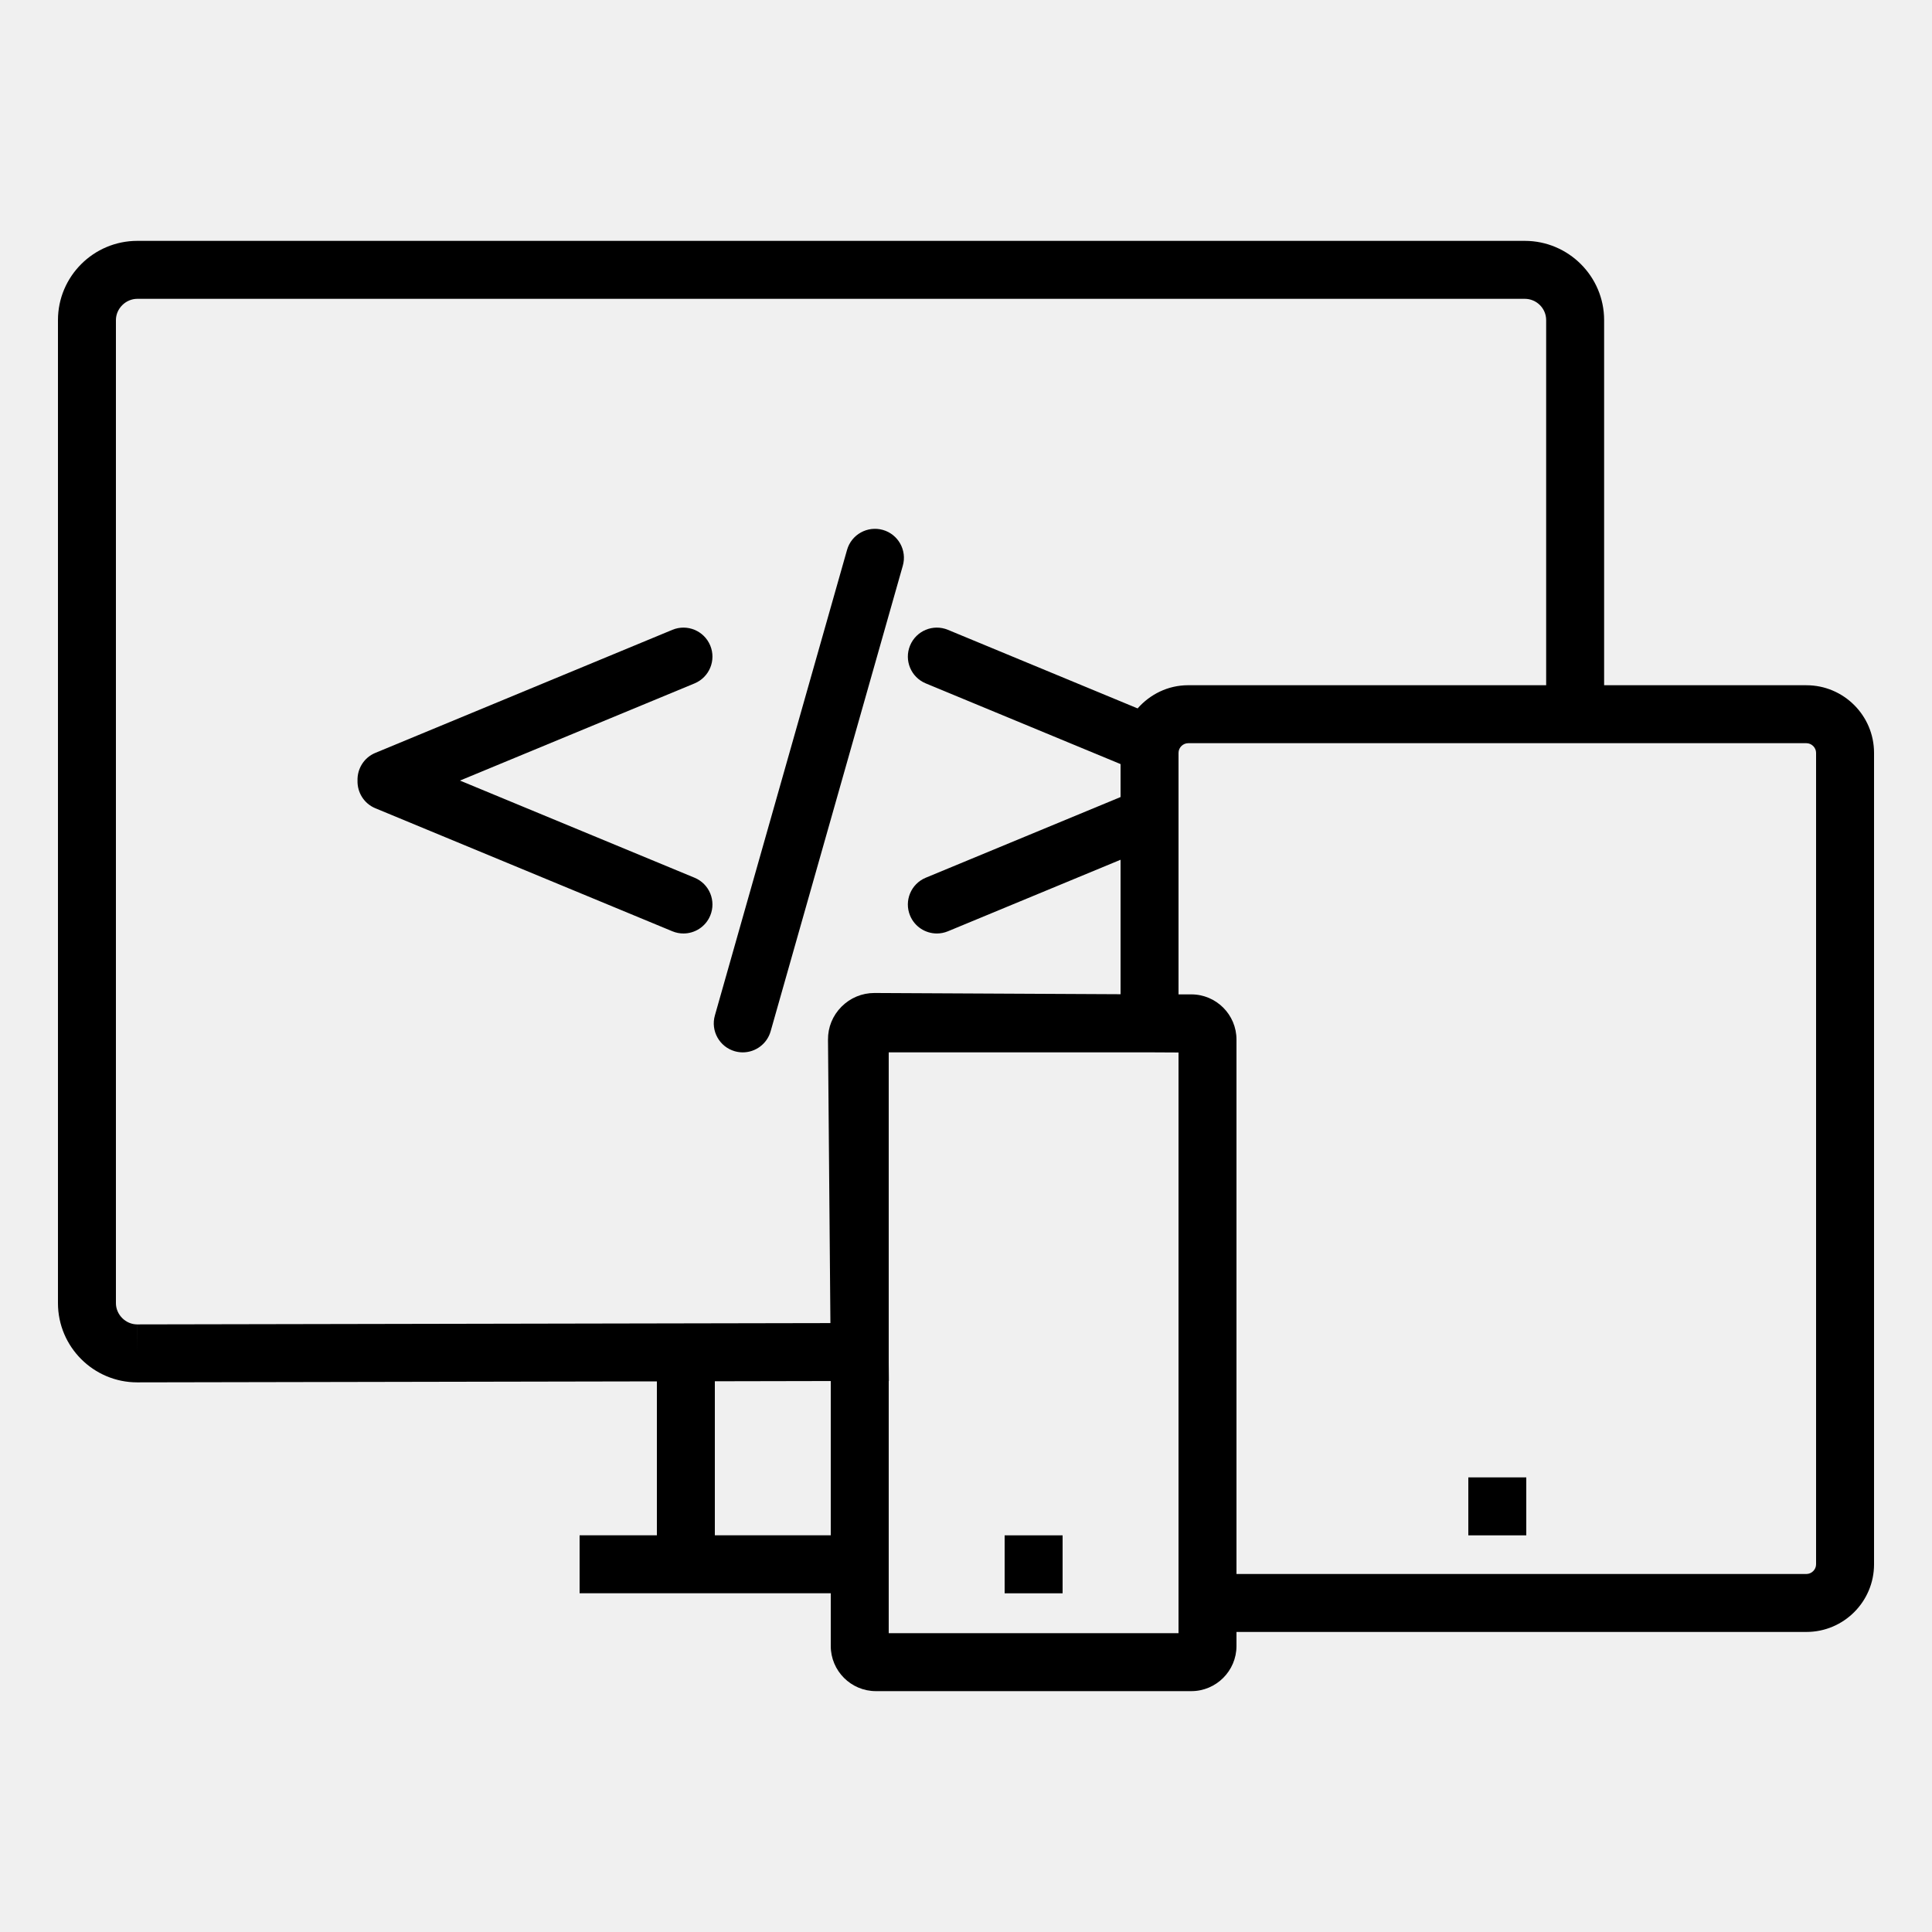
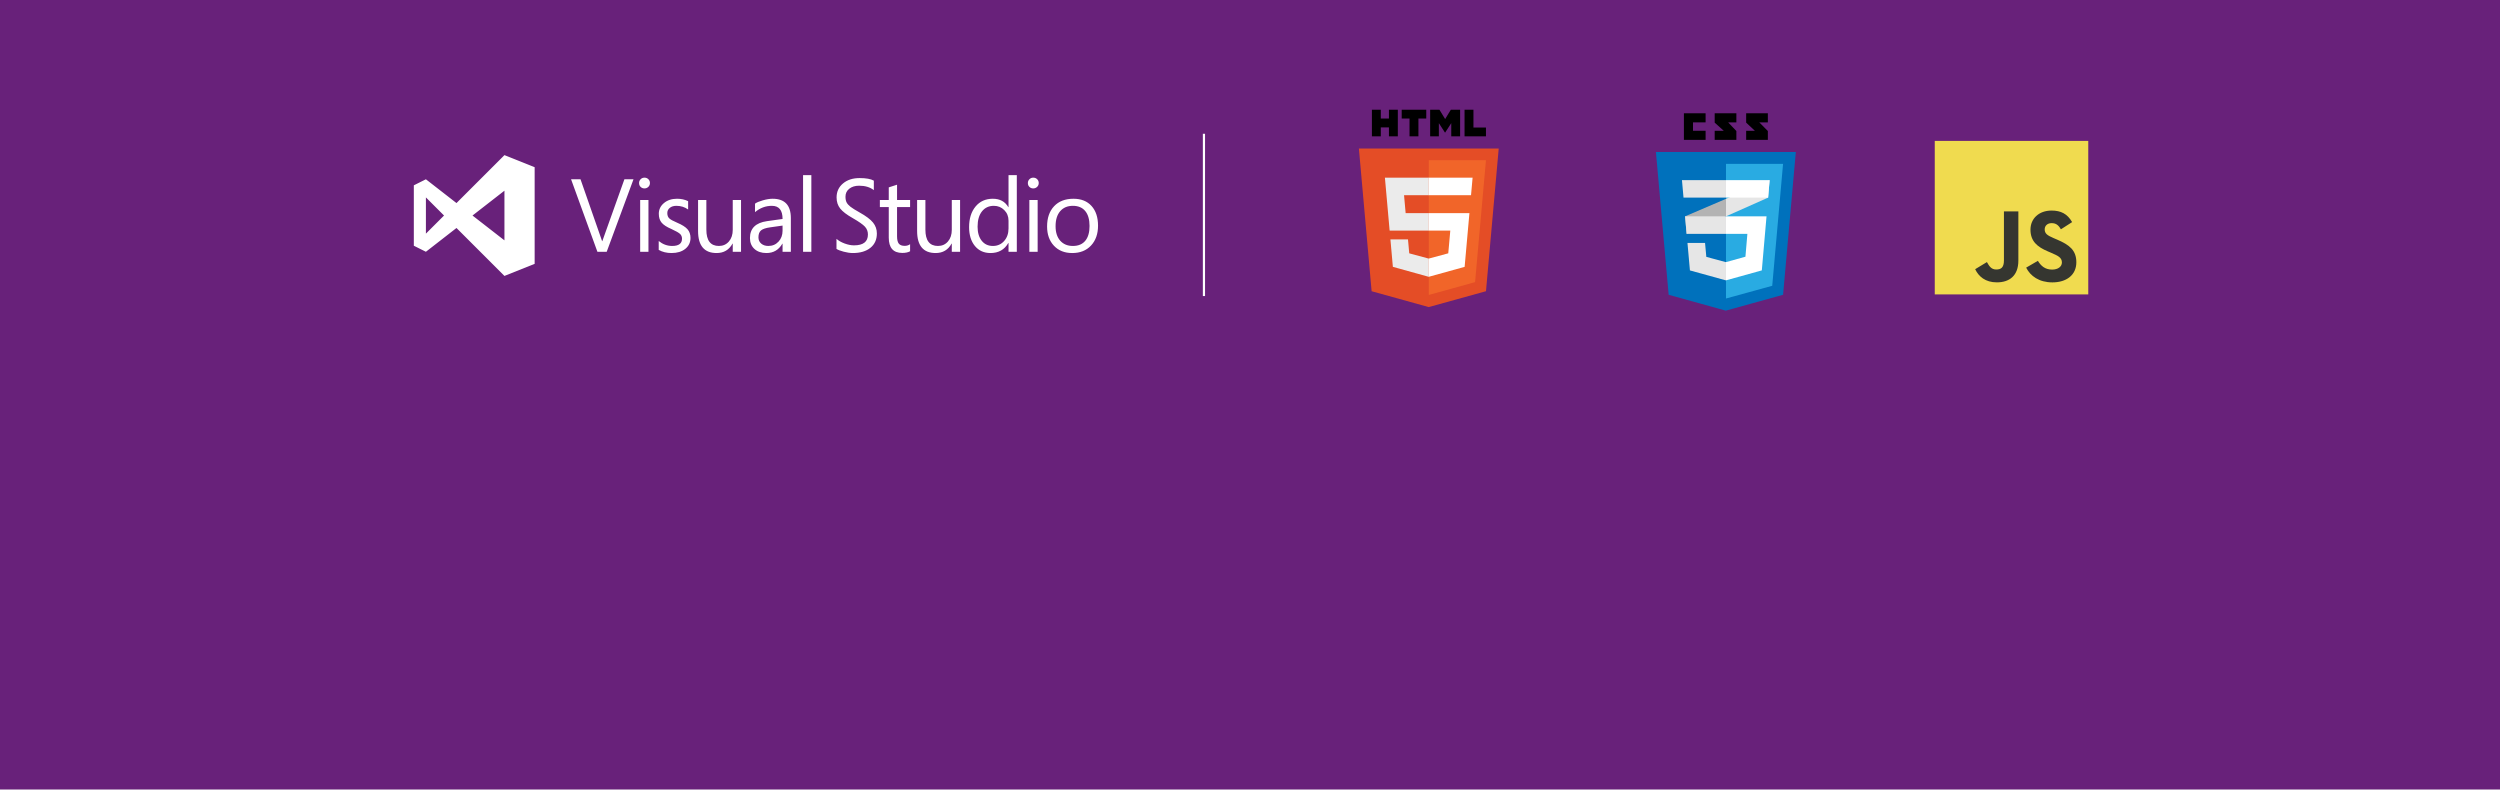
- <svg xmlns="http://www.w3.org/2000/svg" version="1.1" x="0px" y="0px" viewBox="0 0 100 100" enable-background="new 0 0 100 100" xml:space="preserve">
-   <g>
-     <path d="M36.762,33.412c-0.317-0.765-1.194-1.13-1.96-0.812L19.426,38.97c-0.592,0.245-0.939,0.827-0.921,1.432   c-0.018,0.604,0.329,1.187,0.921,1.432l15.376,6.369c0.188,0.078,0.382,0.114,0.574,0.114c0.588,0,1.147-0.349,1.386-0.926   c0.317-0.766-0.046-1.643-0.812-1.96l-12.142-5.029l12.142-5.029C36.716,35.055,37.079,34.178,36.762,33.412z" />
-     <path d="M45.696,27.428c-0.796-0.223-1.626,0.236-1.853,1.034L37.002,52.56c-0.226,0.797,0.236,1.626,1.033,1.853   c0.137,0.038,0.275,0.057,0.411,0.057c0.653,0,1.254-0.431,1.442-1.091l6.841-24.098C46.956,28.483,46.493,27.654,45.696,27.428z" />
-     <rect x="76" y="76.469" width="3" height="3" />
-     <path d="M93.5,35.468H83.029V16.569c0-2.262-1.844-4.102-4.107-4.102H7.107C4.842,12.468,3,14.308,3,16.569V67.45   c0,2.261,1.84,4.101,4.103,4.101L34,71.5v7.968h-4v3H43v2.728c0,1.288,1.048,2.337,2.337,2.337h16.325   c1.289,0,2.338-1.049,2.338-2.337v-0.727h29.5c1.93,0,3.5-1.57,3.5-3.5V38.968C97,37.038,95.43,35.468,93.5,35.468z M7.102,70.051   v-1.5C6.504,68.551,6,68.047,6,67.45V16.569c0-0.597,0.507-1.102,1.108-1.102h71.814c0.609,0,1.107,0.494,1.107,1.102v18.898H61.5   c-1.047,0-1.975,0.471-2.617,1.2l-9.818-4.067c-0.767-0.318-1.643,0.047-1.96,0.812c-0.317,0.766,0.046,1.643,0.812,1.96L58,39.549   v1.706l-10.083,4.176c-0.766,0.317-1.129,1.194-0.812,1.96c0.239,0.577,0.798,0.926,1.386,0.926c0.191,0,0.386-0.036,0.573-0.114   L58,44.501v6.96l-12.741-0.064c-0.645,0-1.251,0.253-1.707,0.713c-0.454,0.458-0.701,1.063-0.695,1.703l0.125,14.67L7.104,68.551   L7.102,70.051z M37,79.468v-7.974L43,71.482v7.985H37z M61,84.532H46V71.477h0.008L46,70.56V54.469h12h1.467L61,54.477v29.992   V84.532z M94,80.969c0,0.271-0.229,0.5-0.5,0.5H64V53.806c0-1.288-1.049-2.337-2.338-2.337H61V38.968c0-0.271,0.229-0.5,0.5-0.5   h21.529H93.5c0.271,0,0.5,0.229,0.5,0.5V80.969z" />
-     <rect x="52" y="79.469" width="3" height="3" />
-   </g>
+ <svg xmlns="http://www.w3.org/2000/svg" viewBox="0 0 1140 360" enable-background="new 0 0 1140 360">
+   <path fill="#68217A" d="M0 0h1140v360h-1140v-360z" />
+   <polygon fill="#E44D26" points="625.457,132.801 619.654,67.717 683.416,67.717 677.607,132.791 651.496,140.03" />
+   <polygon fill="#F16529" points="651.535,134.497 672.634,128.648 677.598,73.039 651.535,73.039" />
+   <polygon fill="#EBEBEB" points="651.535,97.178 640.973,97.178 640.243,89.004 651.535,89.004 651.535,81.021 651.508,81.021 631.519,81.021 631.71,83.163 633.672,105.16 651.535,105.16" />
+   <polygon fill="#EBEBEB" points="651.535,117.909 651.5,117.918 642.61,115.517 642.042,109.151 637.722,109.151 634.029,109.151 635.147,121.685 651.499,126.224 651.535,126.214" />
+   <path d="M625.587 50.03h4.057v4.008h3.711v-4.008h4.057v12.137h-4.057v-4.064h-3.711v4.064h-4.057v-12.137zm17.158 4.025h-3.571v-4.025h11.201v4.025h-3.573v8.112h-4.057v-8.112zm9.407-4.025h4.23l2.602 4.264 2.599-4.264h4.231v12.137h-4.04v-6.016l-2.791 4.315h-.07l-2.793-4.315v6.016h-3.969v-12.137zm15.682 0h4.058v8.125h5.705v4.012h-9.762v-12.137z" />
+   <polygon fill="#fff" points="651.508,97.178 651.508,105.16 661.337,105.16 660.41,115.512 651.508,117.915 651.508,126.22 667.872,121.685 667.992,120.336 669.868,99.321 670.062,97.178 667.911,97.178" />
+   <polygon fill="#fff" points="651.508,81.021 651.508,85.979 651.508,88.984 651.508,89.004 670.763,89.004 670.763,89.004 670.789,89.004 670.949,87.209 671.313,83.163 671.503,81.021" />
+   <polygon points="777.75,55.803 777.75,51.656 767.862,51.656 767.862,63.777 777.75,63.777 777.75,59.631 772.008,59.631 772.008,55.803" />
+   <polygon points="791.785,51.656 781.896,51.656 781.896,55.913 786.023,59.631 781.896,59.631 781.896,63.777 791.785,63.777 791.785,59.74 788.034,55.803 791.785,55.803" />
+   <polygon points="806.138,51.656 796.25,51.656 796.25,55.913 800.217,59.631 796.25,59.631 796.25,63.777 806.138,63.777 806.138,59.74 802.228,55.803 806.138,55.803" />
+   <polygon fill="#0071BC" points="760.908,134.424 755.103,69.309 818.897,69.309 813.085,134.413 786.961,141.656" />
+   <polygon fill="#29ABE2" points="787.054,136.117 808.137,130.316 813.077,74.732 787.054,74.732" />
+   <polygon fill="#B3B3B3" points="768.392,98.655 769.091,106.629 787.054,98.655 787.054,90.668" />
+   <polygon fill="#E6E6E6" points="806.948,82.142 787.054,90.668 787.054,98.655 806.262,90.116" />
+   <polygon fill="#E6E6E6" points="787.054,119.519 786.992,119.529 778.084,117.136 777.502,110.776 769.485,110.776 770.603,123.307 786.99,127.844 787.054,127.829" />
+   <polygon fill="#fff" points="787.054,98.655 787.054,106.629 796.807,106.629 795.92,117.055 787.054,119.526 787.054,127.835 803.386,123.298 805.536,98.655" />
+   <polygon fill="#E6E6E6" points="787.054,98.655 768.392,98.655 769.091,106.629 787.054,106.629" />
+   <polygon fill="#E6E6E6" points="787.054,90.116 787.054,82.142 786.973,82.142 766.974,82.142 767.682,90.116" />
+   <polygon fill="#fff" points="787.054,82.142 787.054,90.016 787.054,90.116 806.262,90.116 806.948,82.142" />
+   <rect x="882.25" y="64.25" fill="#F0DB4F" width="70" height="70" />
+   <path fill="#353630" d="M929.272 118.938c1.41 2.302 3.244 3.994 6.489 3.994 2.726 0 4.467-1.362 4.467-3.244 0-2.256-1.789-3.054-4.789-4.367l-1.644-.706c-4.747-2.022-7.9-4.556-7.9-9.911 0-4.933 3.759-8.689 9.633-8.689 4.182 0 7.189 1.456 9.356 5.267l-5.122 3.289c-1.128-2.022-2.344-2.819-4.233-2.819-1.927 0-3.148 1.222-3.148 2.819 0 1.973 1.222 2.772 4.044 3.994l1.644.704c5.589 2.397 8.744 4.84 8.744 10.333 0 5.922-4.652 9.167-10.9 9.167-6.109 0-10.056-2.911-11.987-6.727l5.346-3.104zm-23.236.57c1.033 1.833 1.973 3.383 4.233 3.383 2.161 0 3.524-.846 3.524-4.133v-22.367h6.578v22.456c0 6.811-3.993 9.911-9.822 9.911-5.267 0-8.317-2.726-9.868-6.008l5.355-3.242z" />
+   <path d="M296.374 83.453c0 .708-.246 1.296-.737 1.763-.494.47-1.076.704-1.752.704-.693 0-1.277-.227-1.752-.681-.477-.452-.715-1.048-.715-1.786 0-.66.234-1.234.703-1.717.468-.484 1.057-.727 1.765-.727.706 0 1.299.239 1.775.715.475.477.713 1.054.713 1.729zm177.29 0c0 .708-.245 1.296-.737 1.763-.494.47-1.076.704-1.752.704-.693 0-1.277-.227-1.752-.681-.477-.452-.715-1.048-.715-1.786 0-.66.234-1.234.703-1.717.468-.484 1.057-.727 1.765-.727.706 0 1.299.239 1.775.715.475.477.713 1.054.713 1.729zm-184.79-1.697l-12.216 33.052h-4.241l-12.008-33.052h4.31l9.842 28.212h.092l10.072-28.212h4.149zm6.822 33.052h-3.78v-23.602h3.78v23.602zm19.173-6.316c0 2.044-.788 3.703-2.362 4.978-1.575 1.276-3.669 1.913-6.281 1.913-2.228 0-4.18-.476-5.854-1.429v-4.056c1.859 1.506 3.903 2.258 6.131 2.258 2.996 0 4.494-1.098 4.494-3.296 0-.891-.292-1.617-.876-2.178-.584-.561-1.913-1.317-3.988-2.27-2.09-.891-3.565-1.848-4.425-2.87-.861-1.022-1.291-2.378-1.291-4.068 0-1.951.784-3.58 2.351-4.886s3.557-1.959 5.97-1.959c1.859 0 3.542.369 5.048 1.106v3.803c-1.537-1.121-3.319-1.682-5.347-1.682-1.244 0-2.247.308-3.008.922-.761.614-1.141 1.406-1.141 2.374 0 1.045.292 1.848.876 2.408.584.561 1.79 1.226 3.619 1.994 2.243.953 3.818 1.951 4.725 2.996.906 1.046 1.359 2.36 1.359 3.942zm23.041 6.316h-3.78v-3.734h-.092c-1.567 2.873-3.987 4.31-7.26 4.31-5.639 0-8.459-3.357-8.459-10.072v-14.106h3.78v13.507c0 4.964 1.905 7.444 5.716 7.444 1.875 0 3.396-.68 4.564-2.04 1.168-1.36 1.752-3.13 1.752-5.313v-13.598h3.78v23.602zm22.716 0h-3.78v-3.688h-.092c-1.644 2.843-4.064 4.264-7.26 4.264-2.274 0-4.095-.618-5.462-1.855-1.368-1.237-2.051-2.9-2.051-4.99 0-4.394 2.597-6.961 7.791-7.698l7.076-.991c0-3.995-1.621-5.993-4.863-5.993-2.843 0-5.409.96-7.698 2.881v-3.872c.692-.522 1.875-1.026 3.549-1.51 1.675-.484 3.165-.726 4.472-.726 5.547 0 8.321 2.943 8.321 8.828v15.35zm-3.78-11.94l-5.716.807c-1.952.276-3.319.741-4.103 1.394-.784.653-1.176 1.71-1.176 3.17 0 1.183.422 2.132 1.268 2.846.845.714 1.928 1.071 3.25 1.071 1.875 0 3.423-.66 4.644-1.982 1.222-1.321 1.832-2.973 1.832-4.956v-2.35zm13.13 11.94h-3.78v-34.942h3.78v34.942zm29.875-8.344c0 2.781-.983 4.964-2.95 6.546-1.967 1.583-4.641 2.374-8.021 2.374-1.23 0-2.616-.204-4.16-.611-1.544-.407-2.639-.833-3.284-1.279v-4.587c.937.845 2.17 1.552 3.699 2.121s2.954.853 4.276.853c4.241 0 6.361-1.652 6.361-4.956 0-1.383-.453-2.57-1.36-3.561-.907-.991-2.766-2.294-5.578-3.907-2.719-1.536-4.625-2.996-5.716-4.379-1.091-1.383-1.637-3.065-1.637-5.048 0-2.612.976-4.736 2.927-6.373 1.951-1.637 4.472-2.455 7.56-2.455 2.965 0 5.132.392 6.5 1.176v4.333c-1.721-1.352-3.957-2.028-6.707-2.028-1.829 0-3.323.457-4.483 1.371-1.16.914-1.74 2.124-1.74 3.63 0 1.091.173 1.967.519 2.627.346.661.93 1.314 1.752 1.959.822.646 2.209 1.514 4.16 2.604 2.919 1.629 4.963 3.166 6.131 4.61 1.167 1.446 1.751 3.105 1.751 4.98zm15.151 8.113c-.907.507-2.09.761-3.549.761-4.118 0-6.177-2.32-6.177-6.961v-13.967h-4.057v-3.204h4.057v-5.762l3.78-1.221v6.983h5.946v3.204h-5.946v13.322c0 1.583.269 2.709.807 3.377.538.668 1.437 1.003 2.697 1.003.937 0 1.752-.254 2.443-.761v3.226zm22.793.231h-3.78v-3.734h-.092c-1.567 2.873-3.987 4.31-7.26 4.31-5.639 0-8.459-3.357-8.459-10.072v-14.106h3.78v13.507c0 4.964 1.905 7.444 5.716 7.444 1.874 0 3.396-.68 4.563-2.04 1.168-1.36 1.752-3.13 1.752-5.313v-13.598h3.78v23.602zm25.871 0h-3.78v-4.011h-.092c-1.752 3.058-4.456 4.587-8.113 4.587-2.981 0-5.355-1.071-7.122-3.215-1.767-2.143-2.651-5.005-2.651-8.586 0-3.902.98-7.037 2.939-9.404 1.959-2.366 4.583-3.549 7.871-3.549 3.227 0 5.585 1.276 7.076 3.826h.092v-14.59h3.78v34.942zm-3.78-10.672v-3.48c0-1.951-.65-3.572-1.948-4.863-1.299-1.291-2.878-1.936-4.737-1.936-2.274 0-4.079.841-5.416 2.524s-2.005 4.015-2.005 6.995c0 2.705.63 4.844 1.89 6.419 1.26 1.575 2.958 2.363 5.094 2.363 2.074 0 3.78-.752 5.117-2.258 1.337-1.508 2.005-3.428 2.005-5.764zm13.282 10.672h-3.78v-23.602h3.78v23.602zm27.536-11.893c0 3.749-1.064 6.765-3.192 9.047-2.128 2.282-4.982 3.423-8.563 3.423-3.488 0-6.273-1.11-8.355-3.33-2.082-2.22-3.123-5.143-3.123-8.77 0-3.903 1.068-6.987 3.204-9.254 2.135-2.266 5.078-3.4 8.828-3.4 3.503 0 6.246 1.095 8.228 3.285 1.982 2.188 2.973 5.188 2.973 8.999zm-3.872.138c0-2.965-.657-5.24-1.971-6.823-1.314-1.582-3.192-2.374-5.635-2.374-2.428 0-4.349.811-5.762 2.432-1.414 1.621-2.12 3.906-2.12 6.857 0 2.828.71 5.036 2.132 6.626 1.421 1.59 3.338 2.385 5.751 2.385 2.458 0 4.341-.784 5.647-2.351 1.304-1.566 1.958-3.817 1.958-6.752zm-266.807-32.32l-21.866 21.866-13.946-10.847-5.509 2.754v27.547l5.509 2.755 13.946-10.848 21.866 21.866 13.774-5.509v-44.075l-13.774-5.509zm-35.812 35.811v-16.528l8.265 8.265-8.265 8.263zm21.251-8.263l14.561-11.326v22.651l-14.561-11.325z" fill="#fff" />
+   <rect x="548.5" y="61" fill="#fff" width="1" height="74" />
</svg>
